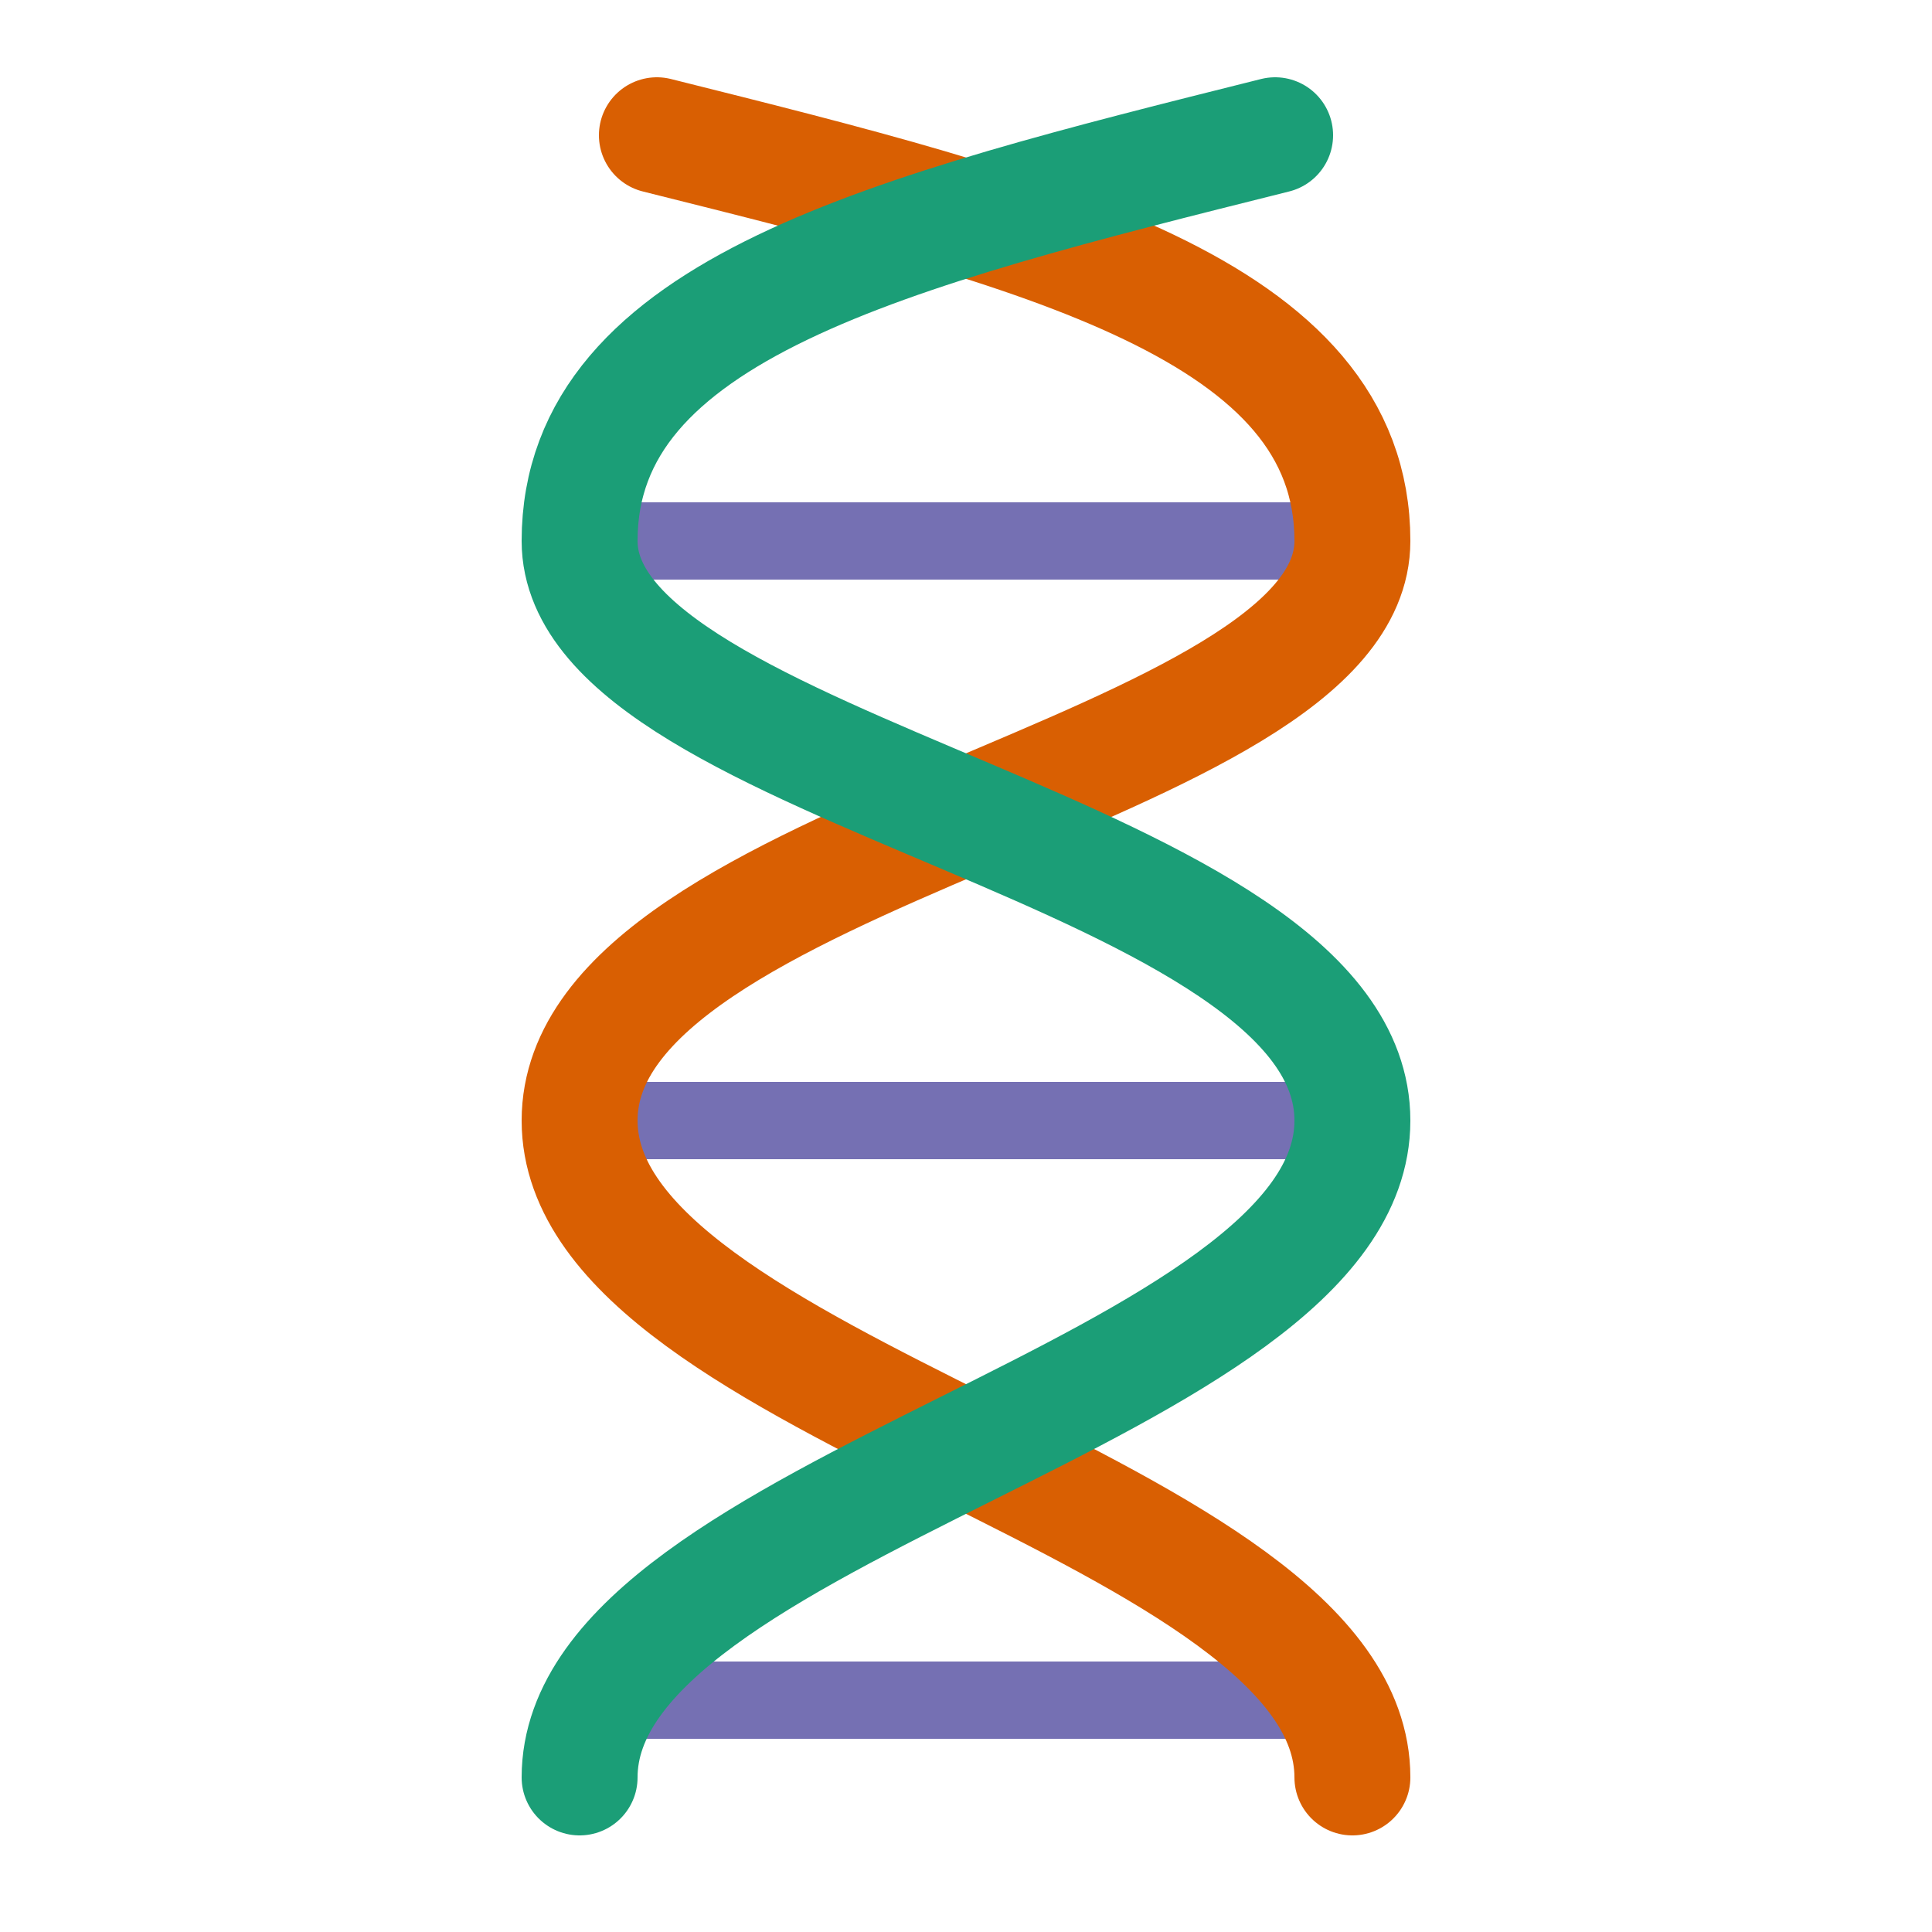
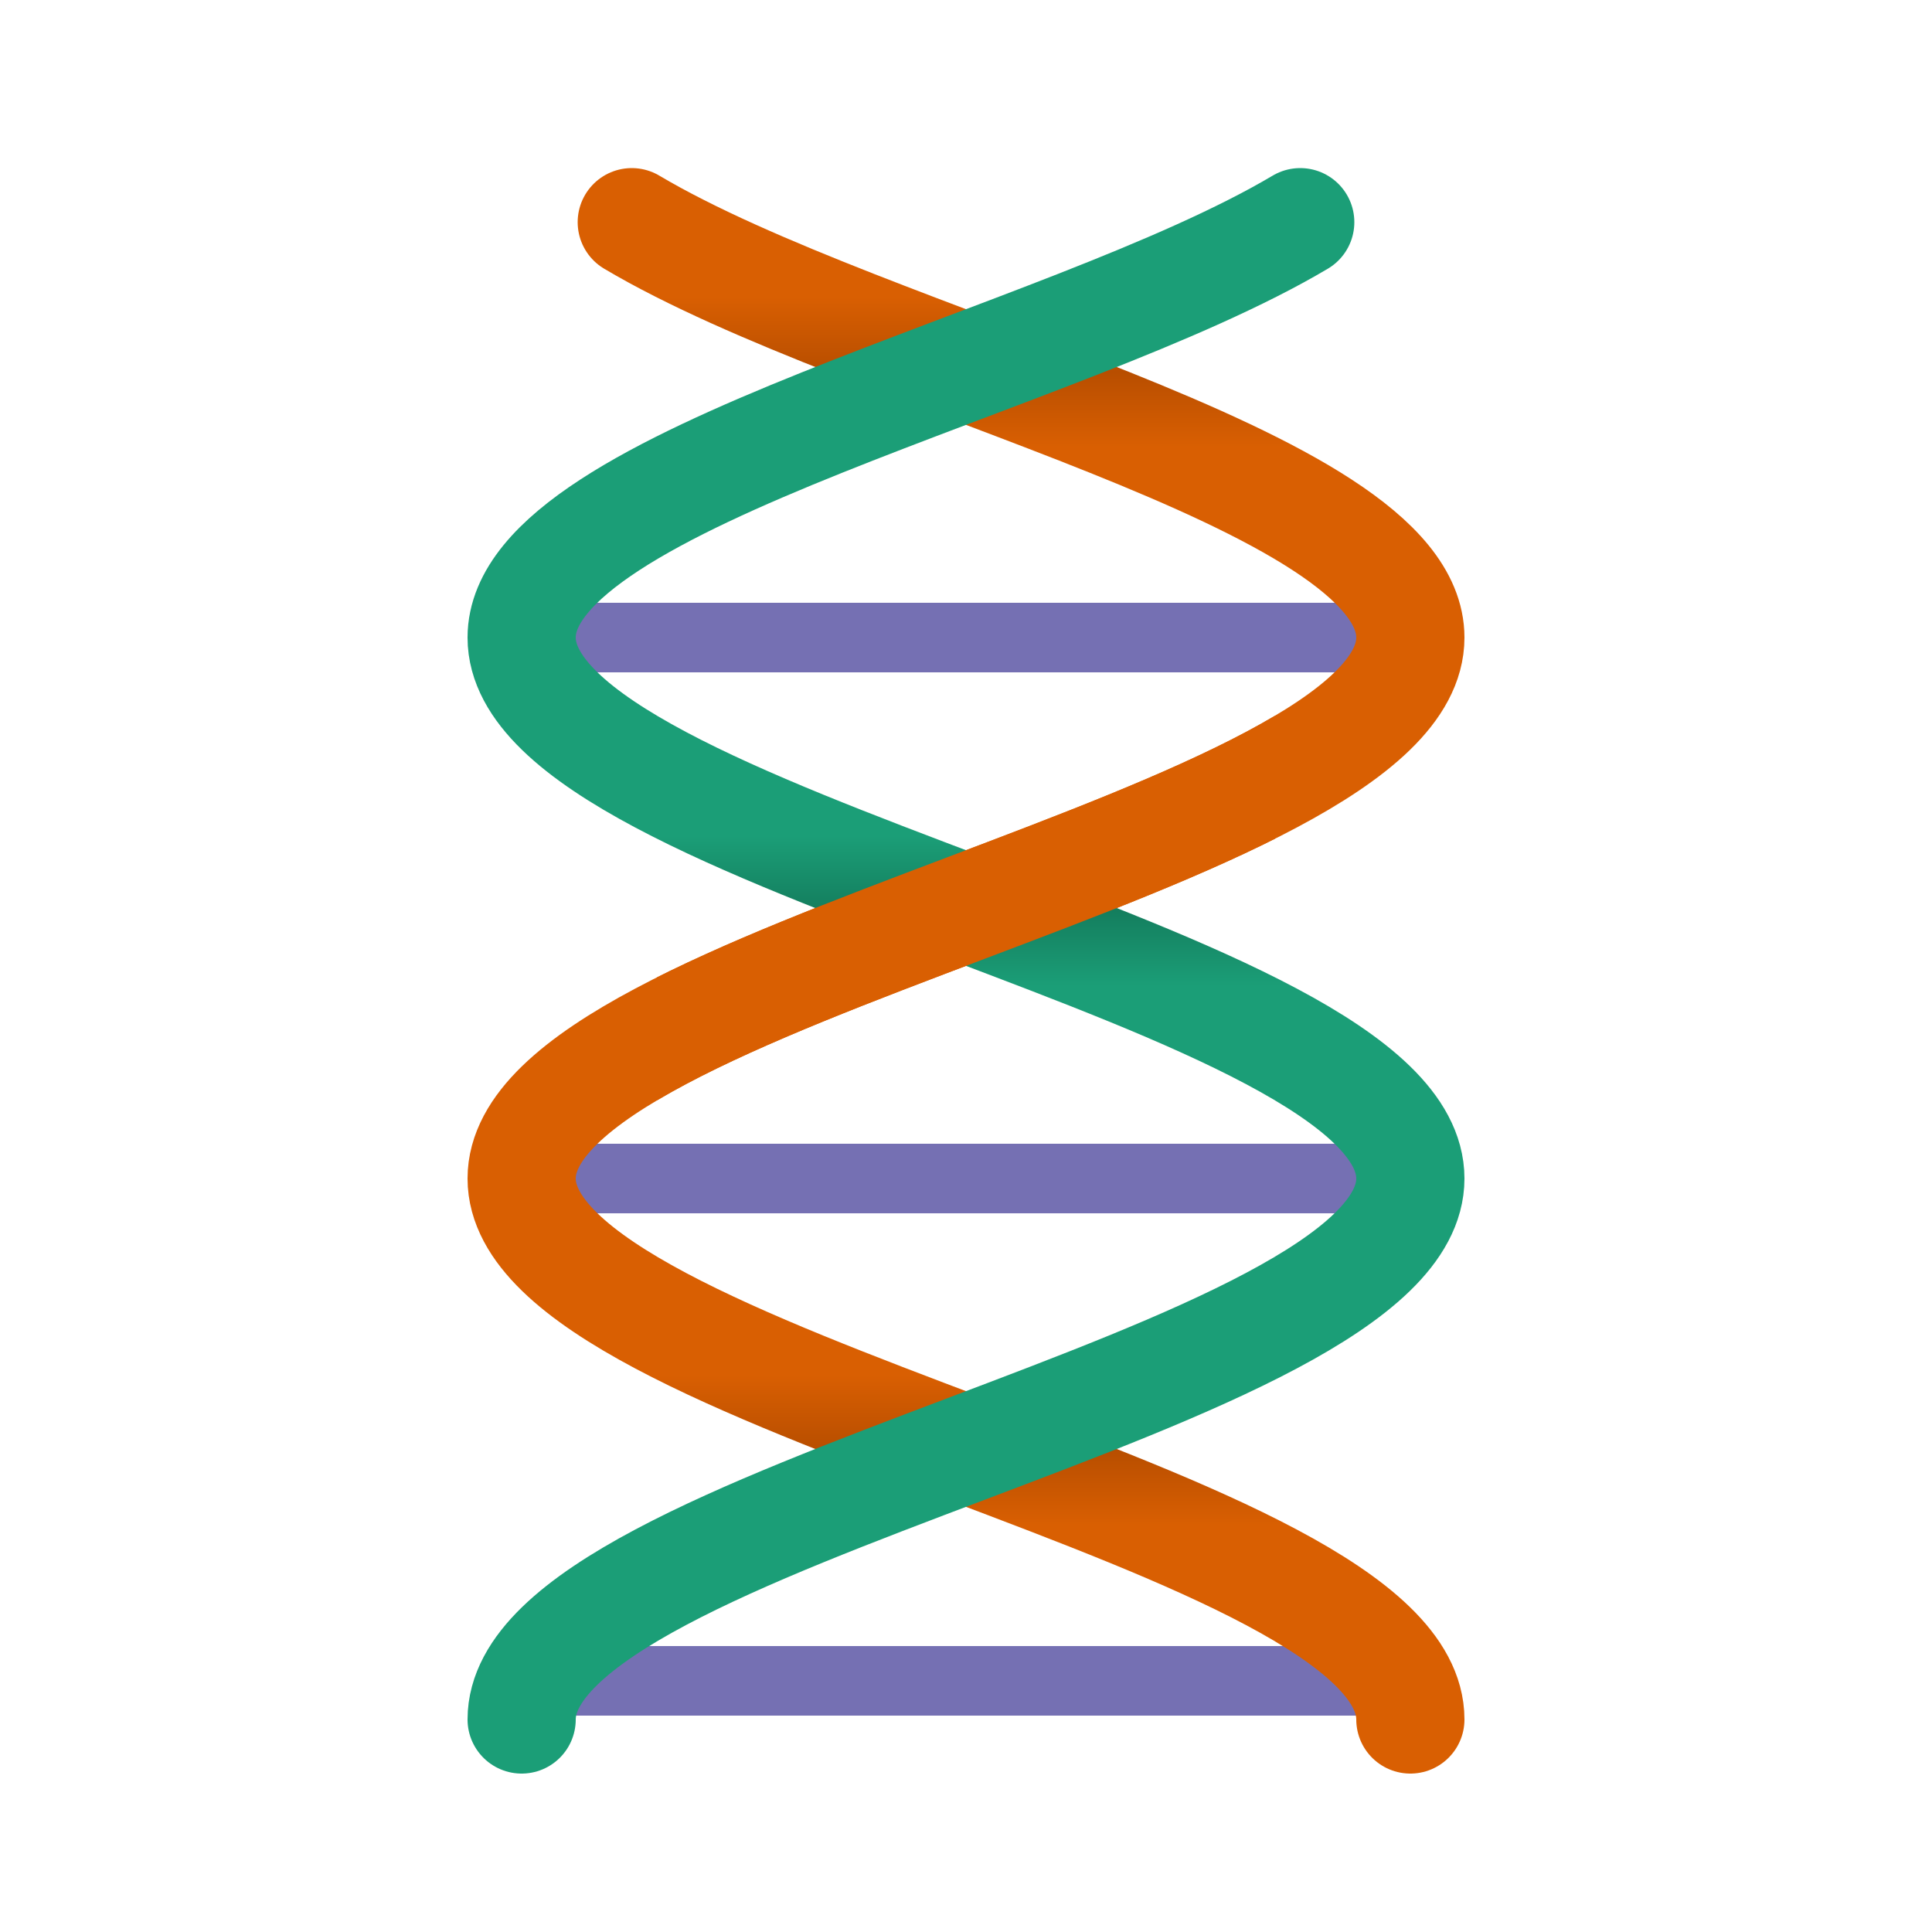
<svg xmlns="http://www.w3.org/2000/svg" viewBox="0 0 100 100">
-   <g stroke="#7570b3" stroke-width="4" stroke-linecap="round">
-     <line x1="31" y1="88" x2="69" y2="88" />
-     <line x1="31" y1="58" x2="69" y2="58" />
-     <line x1="31" y1="28" x2="69" y2="28" />
+   <defs>
+     <clipPath id="biocn-over-mid">
+       <rect x="34" y="37" width="32" height="20" />
+     </clipPath>
+     <linearGradient id="biocn-grad-o" gradientUnits="userSpaceOnUse" x1="0" y1="89" x2="0" y2="11.5">
+       <stop offset="0%" stop-color="#d95f02" />
+       <stop offset="13%" stop-color="#d95f02" />
+       <stop offset="18%" stop-color="#b84e00" />
+       <stop offset="23%" stop-color="#d95f02" />
+       <stop offset="85%" stop-color="#d95f02" />
+       <stop offset="90%" stop-color="#b84e00" />
+       <stop offset="95%" stop-color="#d95f02" />
+       <stop offset="100%" stop-color="#d95f02" />
+     </linearGradient>
+     <linearGradient id="biocn-grad-g" gradientUnits="userSpaceOnUse" x1="0" y1="89" x2="0" y2="11.5">
+       <stop offset="0%" stop-color="#1b9e77" />
+       <stop offset="49%" stop-color="#1b9e77" />
+       <stop offset="54%" stop-color="#147e5e" />
+       <stop offset="59%" stop-color="#1b9e77" />
+       <stop offset="100%" stop-color="#1b9e77" />
+     </linearGradient>
+   </defs>
+   <g stroke="#7570b3" stroke-width="3.6" stroke-linecap="round">
+     <line x1="72" y1="87" x2="28" y2="87" />
+     <line x1="28" y1="61" x2="72" y2="61" />
+     <line x1="72" y1="33" x2="28" y2="33" />
  </g>
-   <g fill="none" stroke-width="6" stroke-linecap="round">
-     <path d="M 70 92 C 70 78 30 72 30 58 C 30 44 70 40 70 28 C 70 16 54 12 34 7" stroke="#d95f02" />
-     <path d="M 30 92 C 30 78 70 72 70 58 C 70 44 30 40 30 28 C 30 16 46 12 66 7" stroke="#1b9e77" />
+   <g fill="none" stroke-width="5.6" stroke-linecap="round">
+     <path d="M 73 89 C 73 78.4 27 71.6 27 61 C 27 50.4 73 43.6 73 33 C 73 24.7 45 18.8 32.7 11.5" stroke="url(#biocn-grad-o)" />
+     <path d="M 27 89 C 27 78.4 73 71.6 73 61 C 73 50.4 27 43.6 27 33 C 27 24.7 55 18.8 67.3 11.5" stroke="url(#biocn-grad-g)" />
+     <path d="M 73 89 C 73 78.4 27 71.6 27 61 C 27 50.4 73 43.6 73 33 C 73 24.7 45 18.8 32.7 11.5" stroke="url(#biocn-grad-o)" clip-path="url(#biocn-over-mid)" />
  </g>
</svg>
